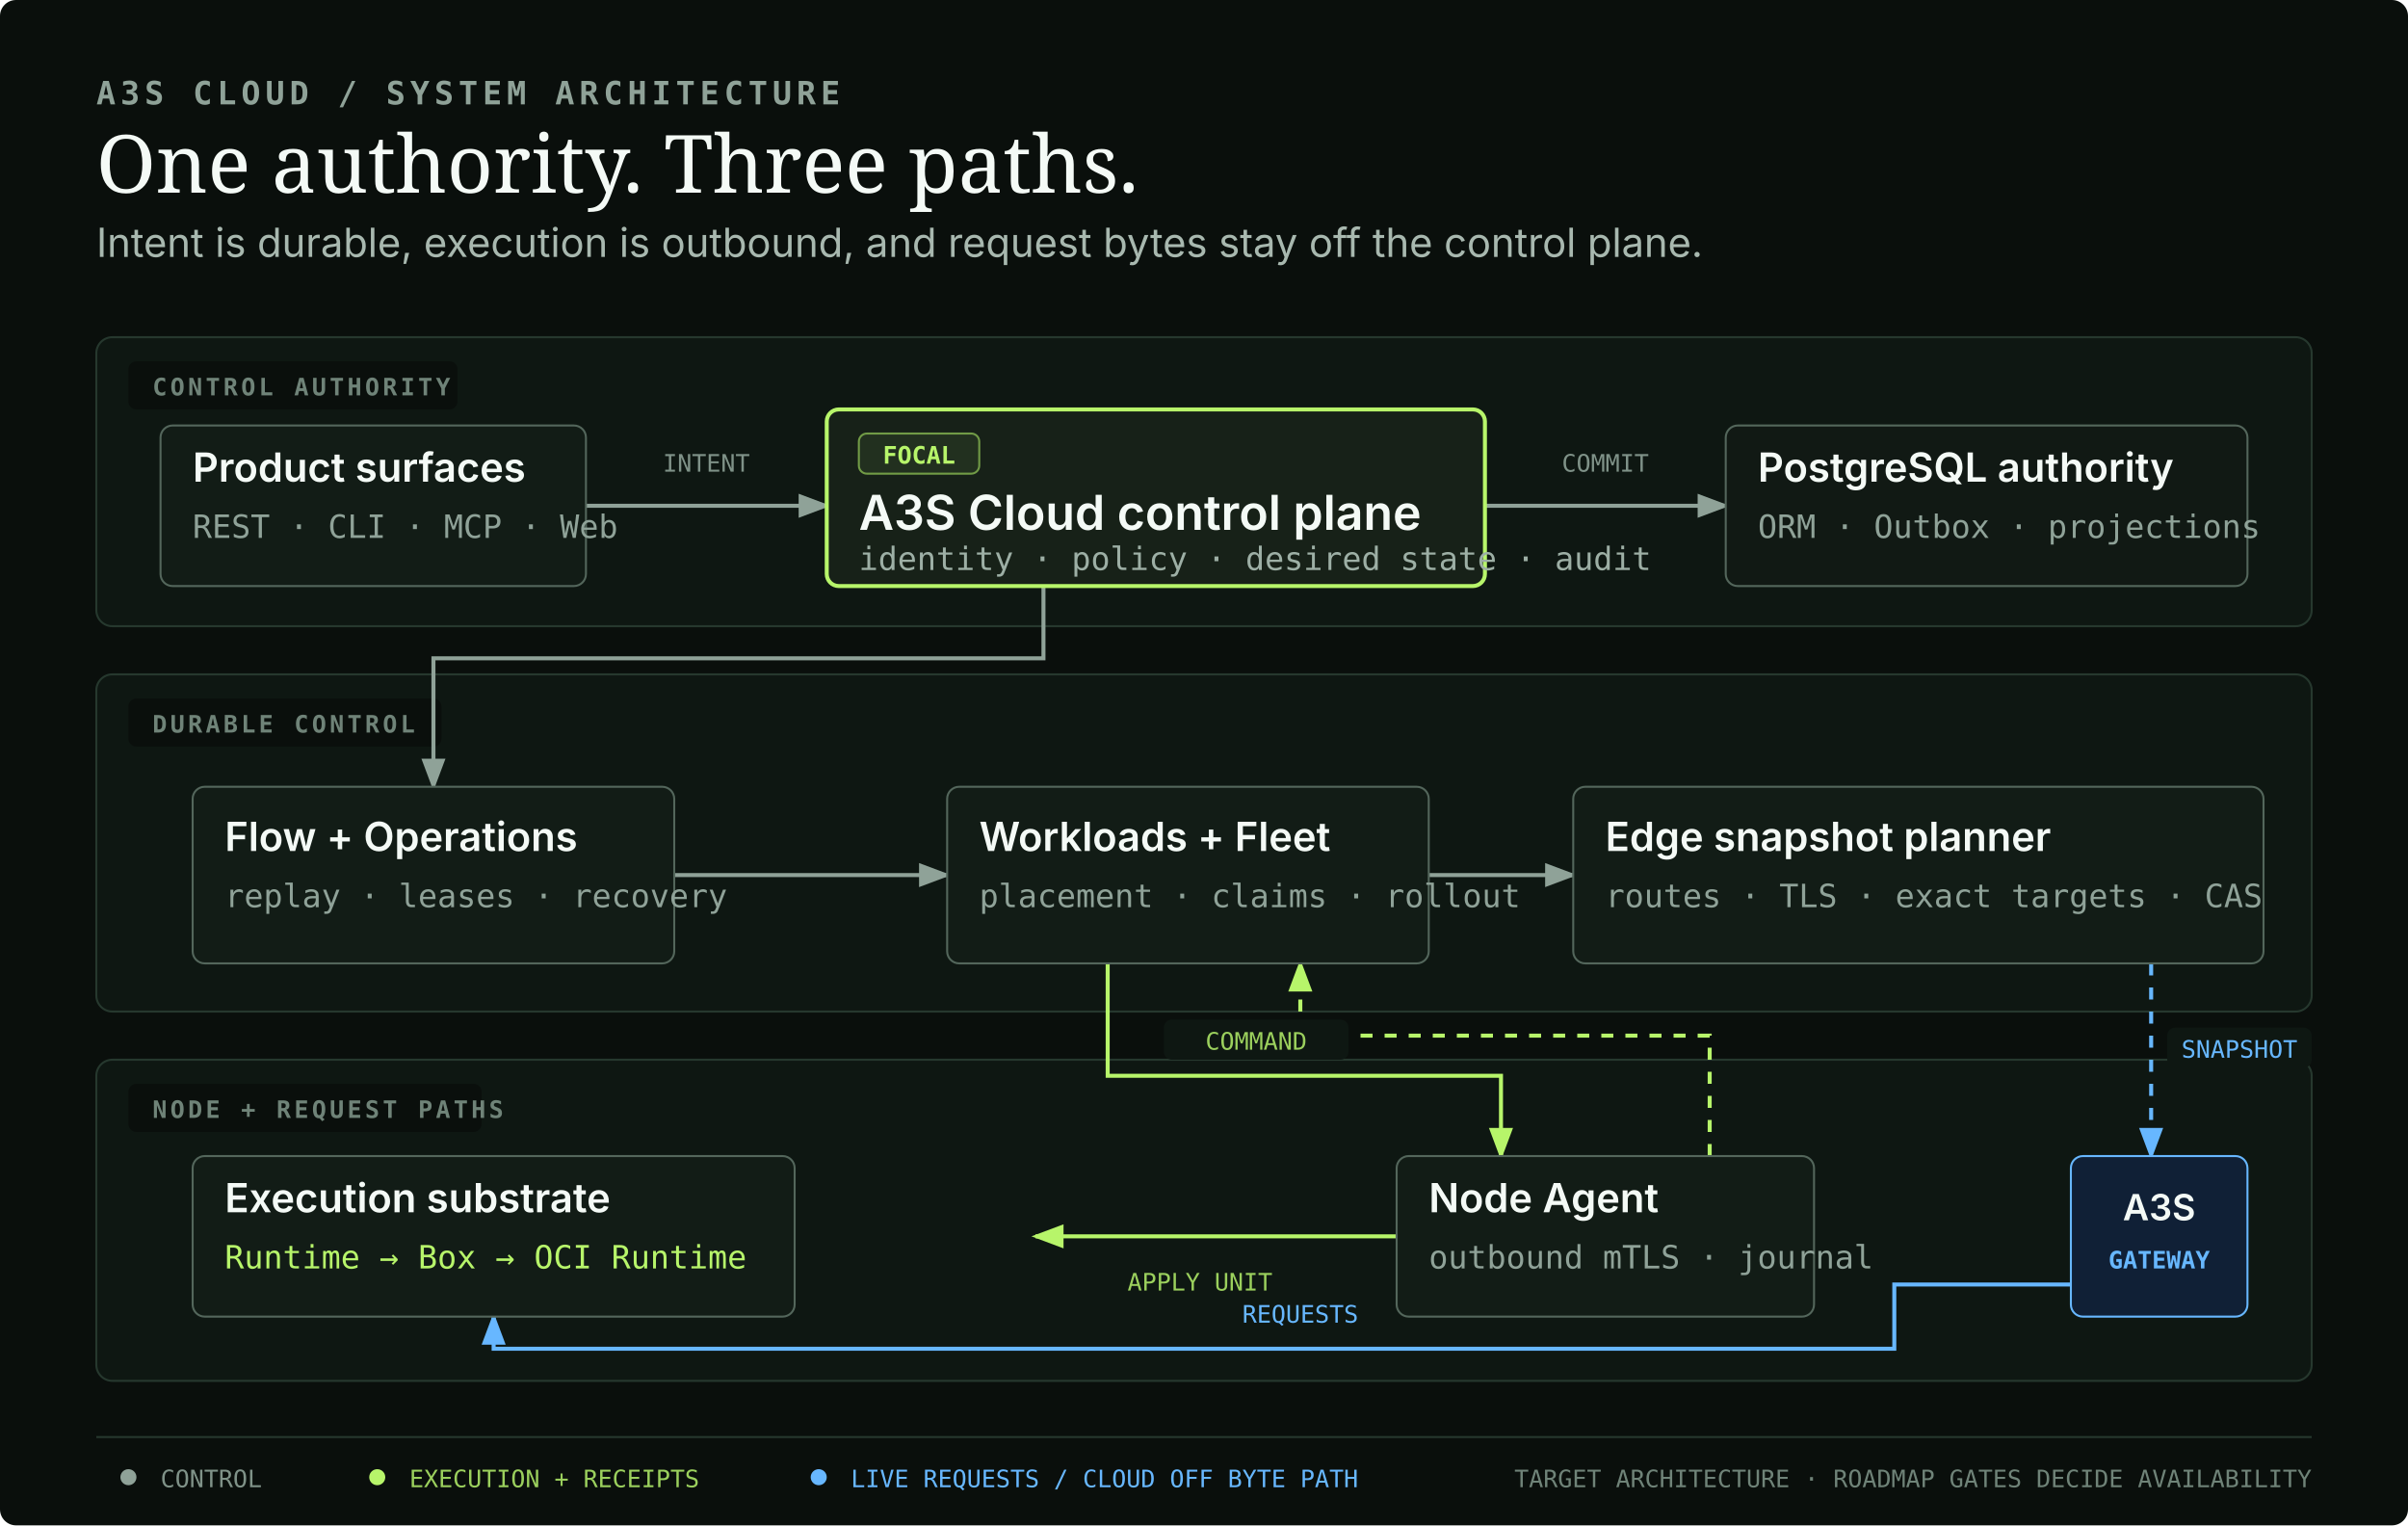
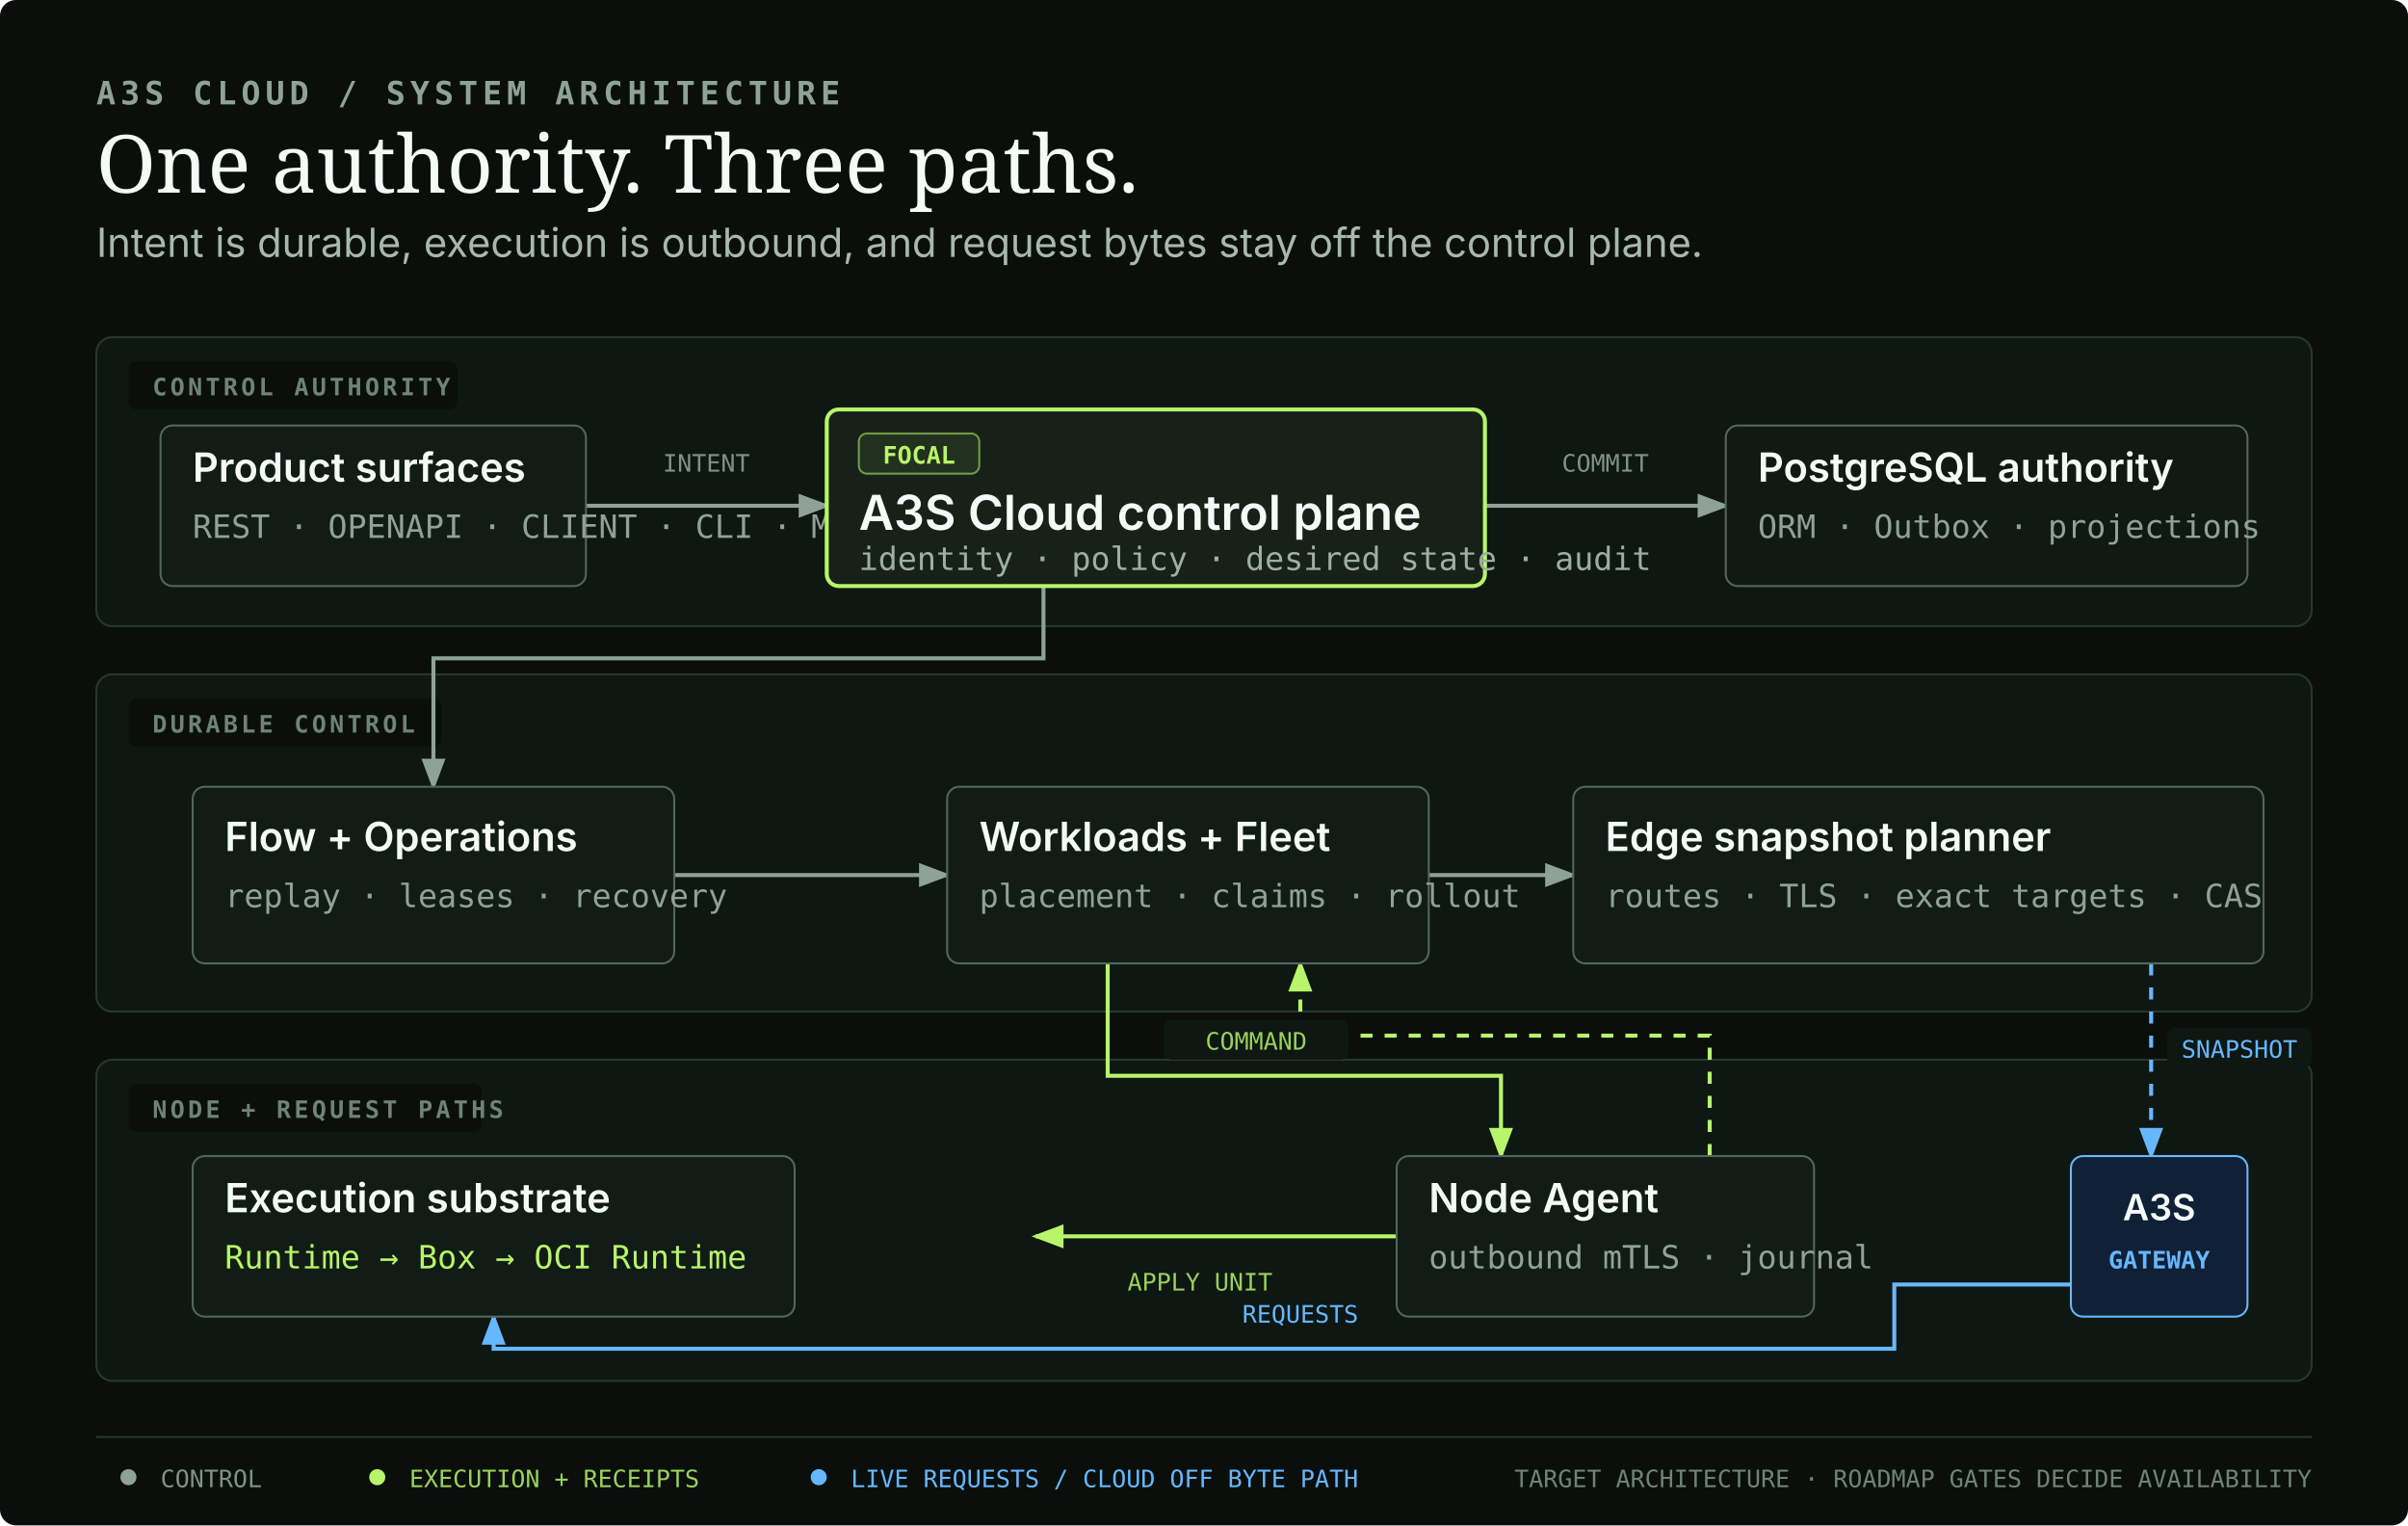
<svg xmlns="http://www.w3.org/2000/svg" width="1200" height="760" viewBox="0 0 1200 760" role="img" aria-labelledby="title desc">
  <defs>
    <marker id="arrow" markerWidth="8" markerHeight="6" refX="7" refY="3" orient="auto">
      <polygon points="0 0, 8 3, 0 6" fill="#8fa298" />
    </marker>
    <marker id="arrow-accent" markerWidth="8" markerHeight="6" refX="7" refY="3" orient="auto">
      <polygon points="0 0, 8 3, 0 6" fill="#b7f56a" />
    </marker>
    <marker id="arrow-link" markerWidth="8" markerHeight="6" refX="7" refY="3" orient="auto">
      <polygon points="0 0, 8 3, 0 6" fill="#67b7ff" />
    </marker>
  </defs>
  <rect width="1200" height="760" rx="8" fill="#0a0f0c" />
  <text x="48" y="52" fill="#8fa298" font-family="ui-monospace, SFMono-Regular, Menlo, Consolas, monospace" font-size="16" font-weight="600" letter-spacing="2.4">A3S CLOUD / SYSTEM ARCHITECTURE</text>
  <text x="48" y="96" fill="#f4faf6" font-family="Georgia, Songti SC, serif" font-size="40">One authority. Three paths.</text>
  <text x="48" y="128" fill="#a8b8af" font-family="-apple-system, BlinkMacSystemFont, Segoe UI, PingFang SC, sans-serif" font-size="20">Intent is durable, execution is outbound, and request bytes stay off the control plane.</text>
  <rect x="48" y="168" width="1104" height="144" rx="8" fill="#0e1712" stroke="#26382e" stroke-width="1" />
  <rect x="64" y="180" width="164" height="24" rx="4" fill="#0a0f0c" />
  <text x="76" y="197" fill="#6f8378" font-family="ui-monospace, SFMono-Regular, Menlo, Consolas, monospace" font-size="12" font-weight="600" letter-spacing="1.6">CONTROL AUTHORITY</text>
  <rect x="48" y="336" width="1104" height="168" rx="8" fill="#0e1712" stroke="#26382e" stroke-width="1" />
  <rect x="64" y="348" width="156" height="24" rx="4" fill="#0a0f0c" />
  <text x="76" y="365" fill="#6f8378" font-family="ui-monospace, SFMono-Regular, Menlo, Consolas, monospace" font-size="12" font-weight="600" letter-spacing="1.6">DURABLE CONTROL</text>
  <rect x="48" y="528" width="1104" height="160" rx="8" fill="#0e1712" stroke="#26382e" stroke-width="1" />
  <rect x="64" y="540" width="176" height="24" rx="4" fill="#0a0f0c" />
  <text x="76" y="557" fill="#6f8378" font-family="ui-monospace, SFMono-Regular, Menlo, Consolas, monospace" font-size="12" font-weight="600" letter-spacing="1.6">NODE + REQUEST PATHS</text>
  <path d="M292 252 H412" fill="none" stroke="#8fa298" stroke-width="2" marker-end="url(#arrow)" />
  <path d="M740 252 H860" fill="none" stroke="#8fa298" stroke-width="2" marker-end="url(#arrow)" />
  <path d="M520 292 V328 H216 V392" fill="none" stroke="#8fa298" stroke-width="2" marker-end="url(#arrow)" />
  <path d="M336 436 H472" fill="none" stroke="#8fa298" stroke-width="2" marker-end="url(#arrow)" />
  <path d="M712 436 H784" fill="none" stroke="#8fa298" stroke-width="2" marker-end="url(#arrow)" />
  <path d="M552 480 V536 H748 V576" fill="none" stroke="#b7f56a" stroke-width="2" marker-end="url(#arrow-accent)" />
  <path d="M696 616 H516" fill="none" stroke="#b7f56a" stroke-width="2" marker-end="url(#arrow-accent)" />
  <path d="M852 576 V516 H648 V480" fill="none" stroke="#b7f56a" stroke-width="2" stroke-dasharray="6 6" marker-end="url(#arrow-accent)" />
  <path d="M1072 480 V576" fill="none" stroke="#67b7ff" stroke-width="2" stroke-dasharray="6 6" marker-end="url(#arrow-link)" />
  <path d="M1032 640 H944 V672 H246 V656" fill="none" stroke="#67b7ff" stroke-width="2" marker-end="url(#arrow-link)" />
  <rect x="320" y="220" width="64" height="20" rx="4" fill="#0e1712" />
  <text x="352" y="235" fill="#7f9288" font-family="ui-monospace, SFMono-Regular, Menlo, Consolas, monospace" font-size="12" text-anchor="middle">INTENT</text>
  <rect x="768" y="220" width="64" height="20" rx="4" fill="#0e1712" />
  <text x="800" y="235" fill="#7f9288" font-family="ui-monospace, SFMono-Regular, Menlo, Consolas, monospace" font-size="12" text-anchor="middle">COMMIT</text>
  <rect x="580" y="508" width="92" height="20" rx="4" fill="#0e1712" />
  <text x="626" y="523" fill="#9bd05d" font-family="ui-monospace, SFMono-Regular, Menlo, Consolas, monospace" font-size="12" text-anchor="middle">COMMAND</text>
  <rect x="536" y="628" width="124" height="20" rx="4" fill="#0e1712" />
  <text x="598" y="643" fill="#9bd05d" font-family="ui-monospace, SFMono-Regular, Menlo, Consolas, monospace" font-size="12" text-anchor="middle">APPLY UNIT</text>
  <rect x="1080" y="512" width="72" height="20" rx="4" fill="#0e1712" />
  <text x="1116" y="527" fill="#67b7ff" font-family="ui-monospace, SFMono-Regular, Menlo, Consolas, monospace" font-size="12" text-anchor="middle">SNAPSHOT</text>
  <rect x="600" y="644" width="96" height="20" rx="4" fill="#0e1712" />
  <text x="648" y="659" fill="#67b7ff" font-family="ui-monospace, SFMono-Regular, Menlo, Consolas, monospace" font-size="12" text-anchor="middle">REQUESTS</text>
  <rect x="80" y="212" width="212" height="80" rx="6" fill="#121c16" stroke="#53665b" stroke-width="1" />
  <text x="96" y="240" fill="#f4faf6" font-family="-apple-system, BlinkMacSystemFont, Segoe UI, PingFang SC, sans-serif" font-size="20" font-weight="600">Product surfaces</text>
-   <text x="96" y="268" fill="#8fa298" font-family="ui-monospace, SFMono-Regular, Menlo, Consolas, monospace" font-size="16">REST · CLI · MCP · Web</text>
+   <text x="96" y="268" fill="#8fa298" font-family="ui-monospace, SFMono-Regular, Menlo, Consolas, monospace" font-size="16">REST · OPENAPI · CLIENT · CLI · MCP</text>
  <rect x="412" y="204" width="328" height="88" rx="6" fill="#172118" stroke="#b7f56a" stroke-width="2" />
  <rect x="428" y="216" width="60" height="20" rx="4" fill="#22301f" stroke="#719b46" stroke-width="1" />
  <text x="458" y="231" fill="#b7f56a" font-family="ui-monospace, SFMono-Regular, Menlo, Consolas, monospace" font-size="12" font-weight="600" text-anchor="middle">FOCAL</text>
  <text x="428" y="264" fill="#f4faf6" font-family="-apple-system, BlinkMacSystemFont, Segoe UI, PingFang SC, sans-serif" font-size="24" font-weight="600">A3S Cloud control plane</text>
  <text x="428" y="284" fill="#9dafa5" font-family="ui-monospace, SFMono-Regular, Menlo, Consolas, monospace" font-size="16">identity · policy · desired state · audit</text>
  <rect x="860" y="212" width="260" height="80" rx="6" fill="#111914" stroke="#53665b" stroke-width="1" />
  <text x="876" y="240" fill="#f4faf6" font-family="-apple-system, BlinkMacSystemFont, Segoe UI, PingFang SC, sans-serif" font-size="20" font-weight="600">PostgreSQL authority</text>
  <text x="876" y="268" fill="#8fa298" font-family="ui-monospace, SFMono-Regular, Menlo, Consolas, monospace" font-size="16">ORM · Outbox · projections</text>
  <rect x="96" y="392" width="240" height="88" rx="6" fill="#121c16" stroke="#53665b" stroke-width="1" />
  <text x="112" y="424" fill="#f4faf6" font-family="-apple-system, BlinkMacSystemFont, Segoe UI, PingFang SC, sans-serif" font-size="20" font-weight="600">Flow + Operations</text>
  <text x="112" y="452" fill="#8fa298" font-family="ui-monospace, SFMono-Regular, Menlo, Consolas, monospace" font-size="16">replay · leases · recovery</text>
  <rect x="472" y="392" width="240" height="88" rx="6" fill="#121c16" stroke="#53665b" stroke-width="1" />
  <text x="488" y="424" fill="#f4faf6" font-family="-apple-system, BlinkMacSystemFont, Segoe UI, PingFang SC, sans-serif" font-size="20" font-weight="600">Workloads + Fleet</text>
  <text x="488" y="452" fill="#8fa298" font-family="ui-monospace, SFMono-Regular, Menlo, Consolas, monospace" font-size="16">placement · claims · rollout</text>
  <rect x="784" y="392" width="344" height="88" rx="6" fill="#121c16" stroke="#53665b" stroke-width="1" />
  <text x="800" y="424" fill="#f4faf6" font-family="-apple-system, BlinkMacSystemFont, Segoe UI, PingFang SC, sans-serif" font-size="20" font-weight="600">Edge snapshot planner</text>
  <text x="800" y="452" fill="#8fa298" font-family="ui-monospace, SFMono-Regular, Menlo, Consolas, monospace" font-size="16">routes · TLS · exact targets · CAS</text>
  <rect x="96" y="576" width="300" height="80" rx="6" fill="#121c16" stroke="#53665b" stroke-width="1" />
  <text x="112" y="604" fill="#f4faf6" font-family="-apple-system, BlinkMacSystemFont, Segoe UI, PingFang SC, sans-serif" font-size="20" font-weight="600">Execution substrate</text>
  <text x="112" y="632" fill="#b7f56a" font-family="ui-monospace, SFMono-Regular, Menlo, Consolas, monospace" font-size="16">Runtime → Box → OCI Runtime</text>
  <rect x="696" y="576" width="208" height="80" rx="6" fill="#121c16" stroke="#53665b" stroke-width="1" />
  <text x="712" y="604" fill="#f4faf6" font-family="-apple-system, BlinkMacSystemFont, Segoe UI, PingFang SC, sans-serif" font-size="20" font-weight="600">Node Agent</text>
  <text x="712" y="632" fill="#8fa298" font-family="ui-monospace, SFMono-Regular, Menlo, Consolas, monospace" font-size="16">outbound mTLS · journal</text>
  <rect x="1032" y="576" width="88" height="80" rx="6" fill="#102036" stroke="#67b7ff" stroke-width="1" />
  <text x="1076" y="608" fill="#f4faf6" font-family="-apple-system, BlinkMacSystemFont, Segoe UI, PingFang SC, sans-serif" font-size="18" font-weight="600" text-anchor="middle">A3S</text>
  <text x="1076" y="632" fill="#67b7ff" font-family="ui-monospace, SFMono-Regular, Menlo, Consolas, monospace" font-size="12" font-weight="600" text-anchor="middle">GATEWAY</text>
  <line x1="48" y1="716" x2="1152" y2="716" stroke="#26382e" stroke-width="1" />
  <circle cx="64" cy="736" r="4" fill="#8fa298" />
  <text x="80" y="741" fill="#7f9288" font-family="ui-monospace, SFMono-Regular, Menlo, Consolas, monospace" font-size="12">CONTROL</text>
  <circle cx="188" cy="736" r="4" fill="#b7f56a" />
  <text x="204" y="741" fill="#9bd05d" font-family="ui-monospace, SFMono-Regular, Menlo, Consolas, monospace" font-size="12">EXECUTION + RECEIPTS</text>
  <circle cx="408" cy="736" r="4" fill="#67b7ff" />
  <text x="424" y="741" fill="#67b7ff" font-family="ui-monospace, SFMono-Regular, Menlo, Consolas, monospace" font-size="12">LIVE REQUESTS / CLOUD OFF BYTE PATH</text>
  <text x="1152" y="741" fill="#6f8378" font-family="ui-monospace, SFMono-Regular, Menlo, Consolas, monospace" font-size="12" text-anchor="end">TARGET ARCHITECTURE · ROADMAP GATES DECIDE AVAILABILITY</text>
</svg>
